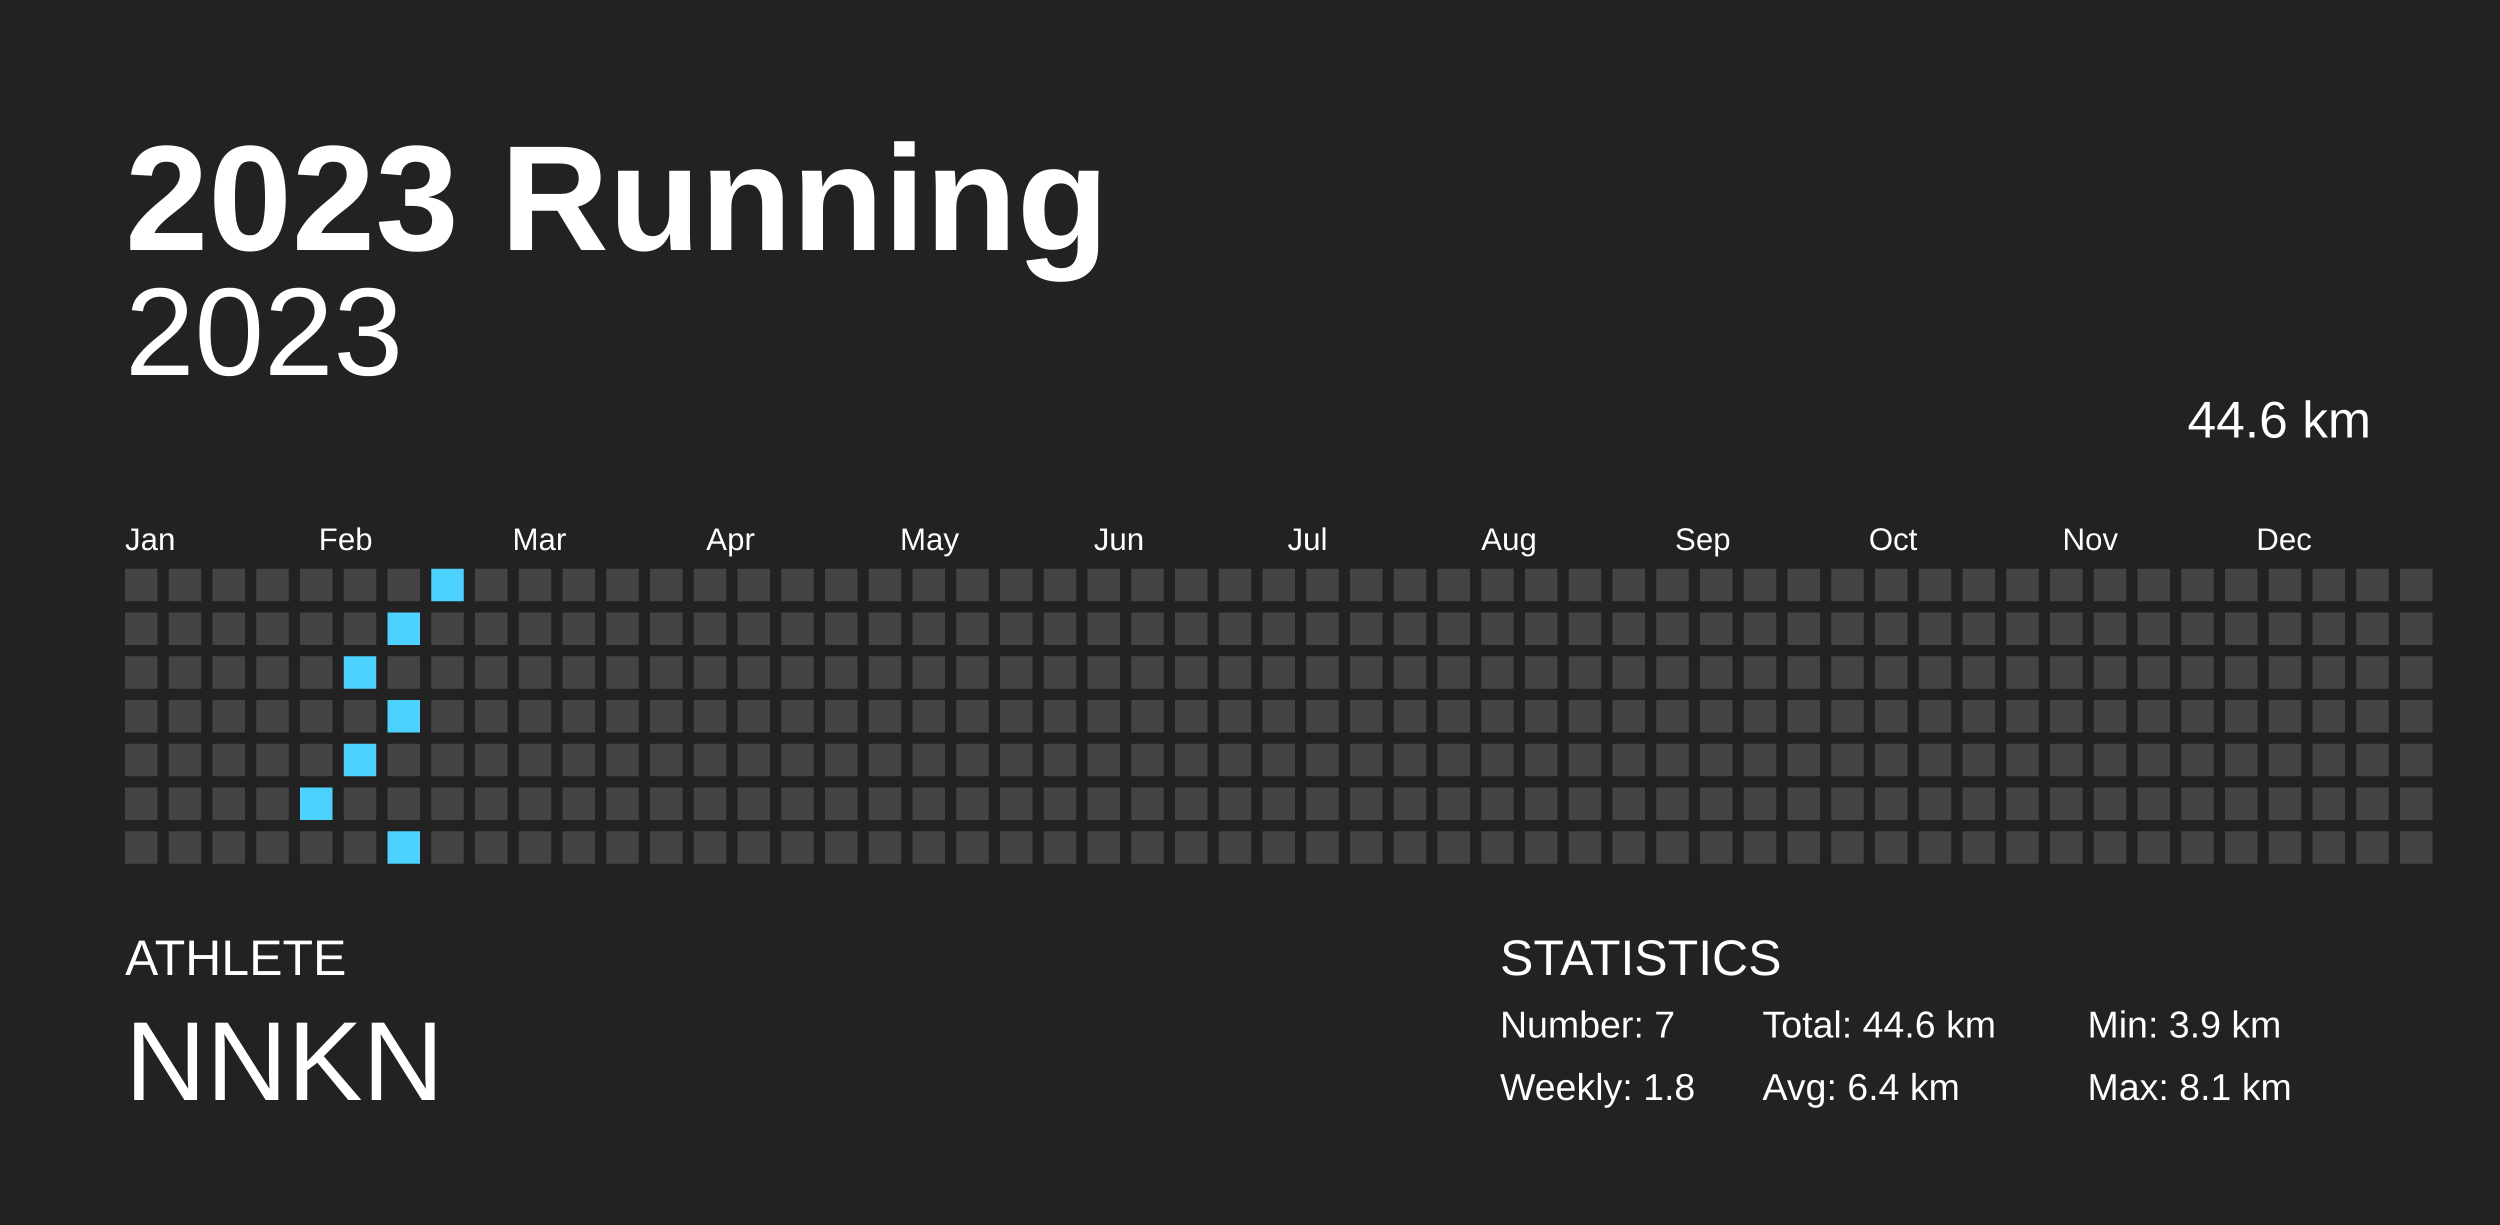
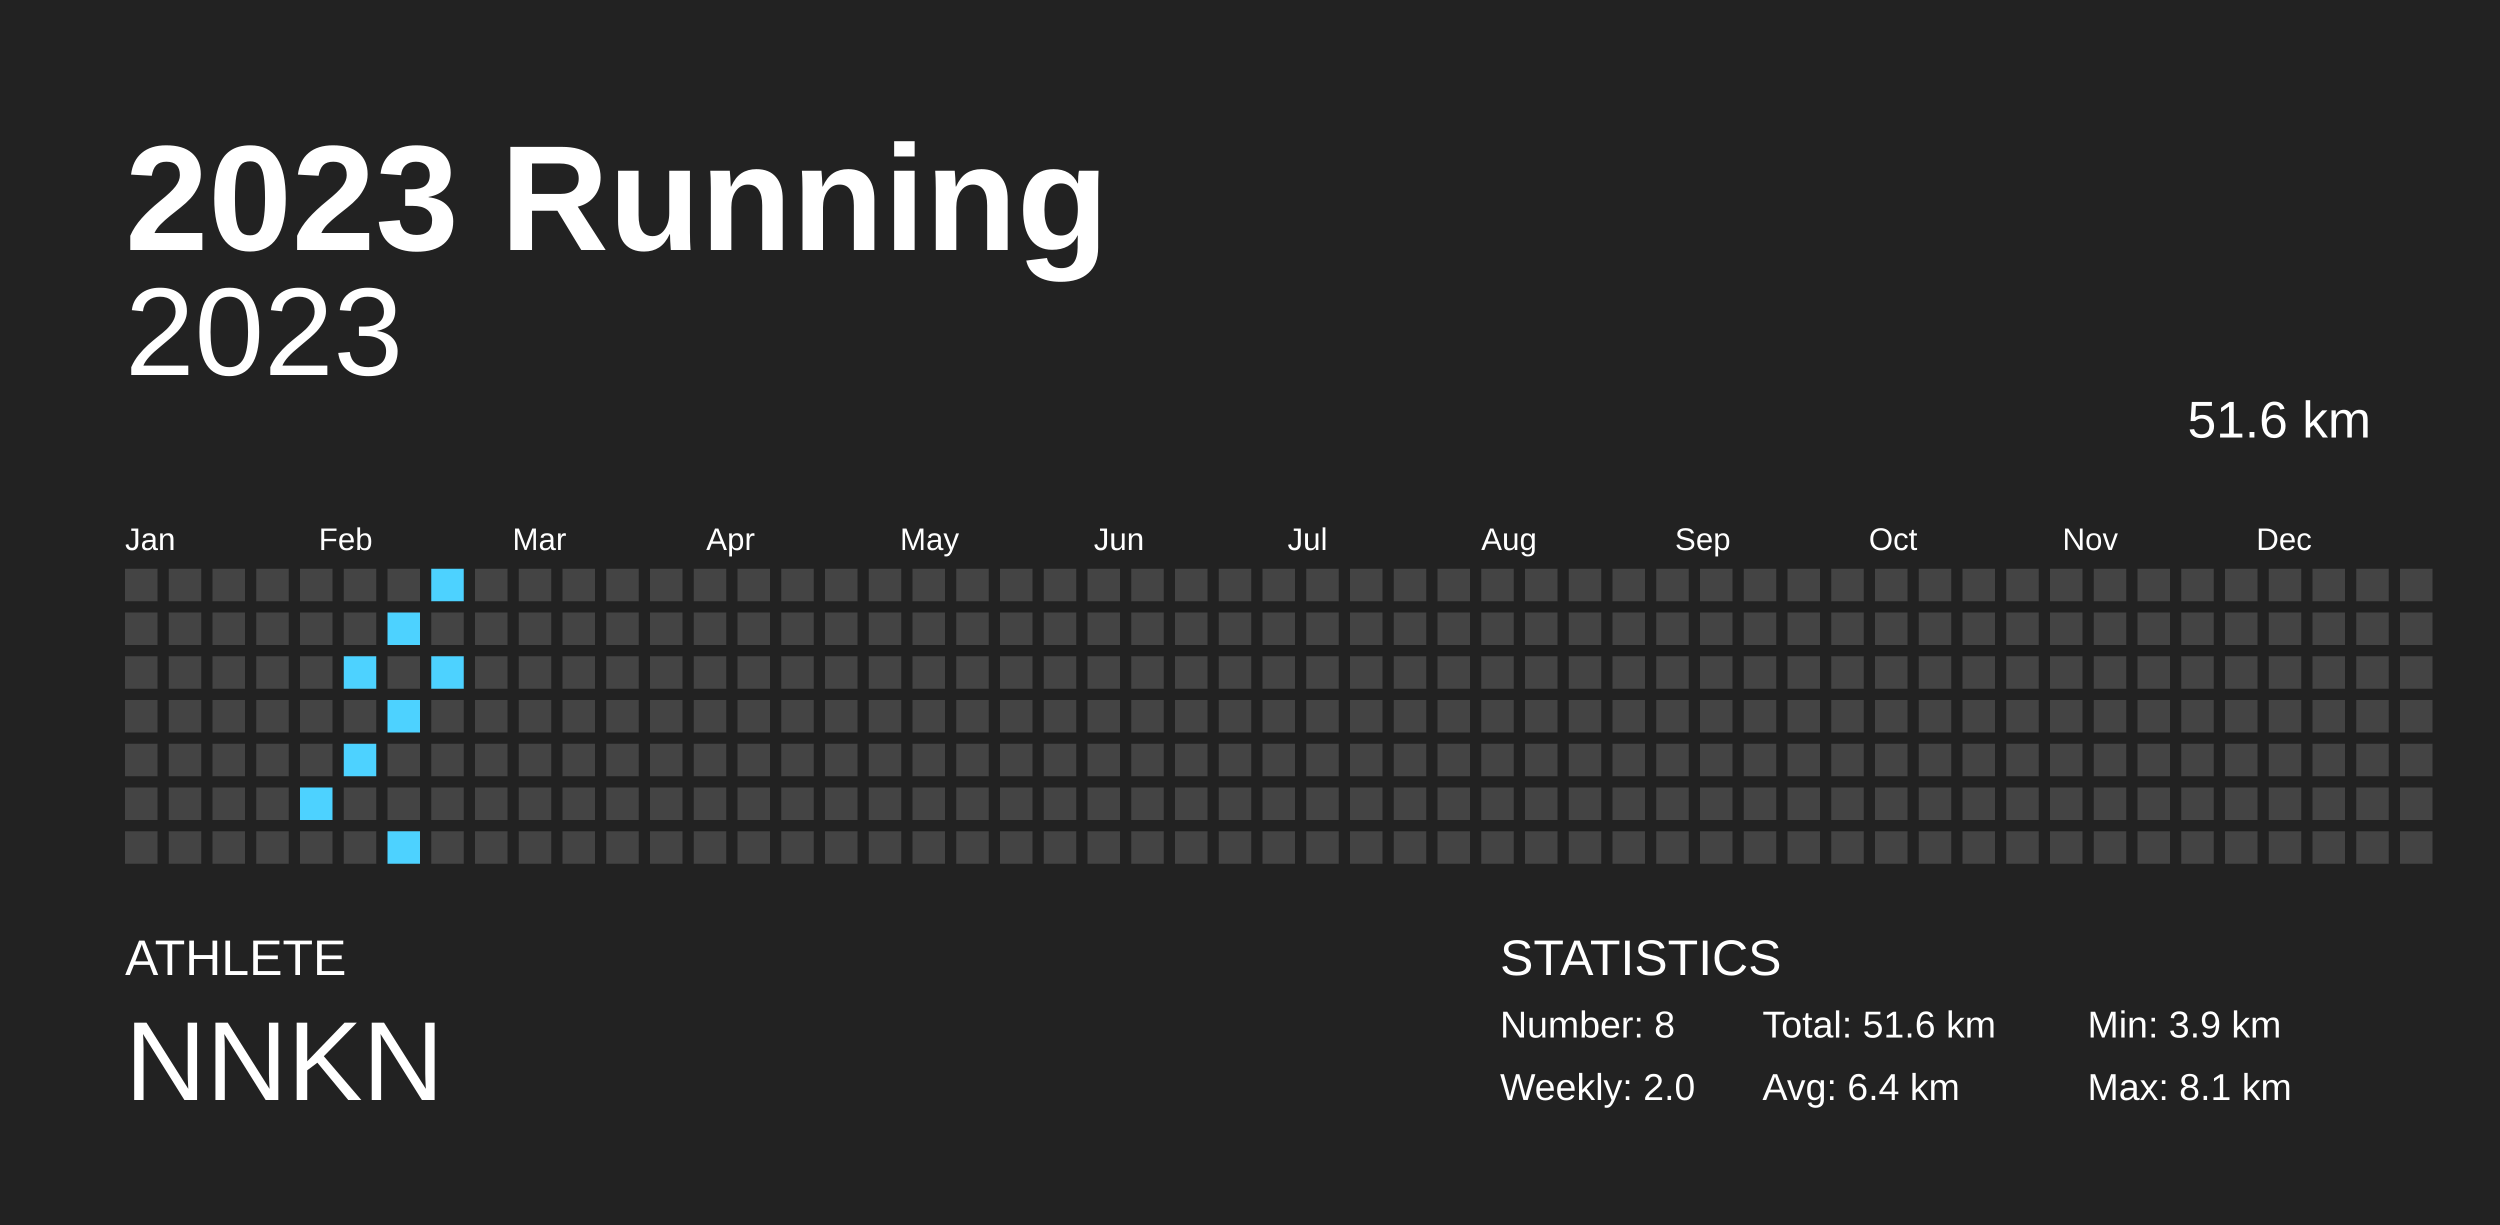
<svg xmlns="http://www.w3.org/2000/svg" baseProfile="full" height="98mm" version="1.1" viewBox="0,0,200,98" width="200mm">
  <defs />
  <rect fill="#222222" height="98" width="200" x="0" y="0" />
  <text fill="#FFFFFF" style="font-size:12px; font-family:Arial; font-weight:bold;" x="10" y="20">2023 Running</text>
  <text fill="#FFFFFF" style="font-size:4px; font-family:Arial" x="10" y="78">ATHLETE</text>
  <text fill="#FFFFFF" style="font-size:9px; font-family:Arial" x="10" y="88">NNKN</text>
  <text fill="#FFFFFF" style="font-size:4px; font-family:Arial" x="120" y="78">STATISTICS</text>
-   <text fill="#FFFFFF" style="font-size:3px; font-family:Arial" x="120" y="83">Number: 7</text>
-   <text fill="#FFFFFF" style="font-size:3px; font-family:Arial" x="120" y="88">Weekly: 1.8</text>
-   <text fill="#FFFFFF" style="font-size:3px; font-family:Arial" x="141" y="83">Total: 44.6 km</text>
+   <text fill="#FFFFFF" style="font-size:3px; font-family:Arial" x="120" y="83">Number: 8</text>
+   <text fill="#FFFFFF" style="font-size:3px; font-family:Arial" x="120" y="88">Weekly: 2.0</text>
+   <text fill="#FFFFFF" style="font-size:3px; font-family:Arial" x="141" y="83">Total: 51.6 km</text>
  <text fill="#FFFFFF" style="font-size:3px; font-family:Arial" x="141" y="88">Avg: 6.4 km</text>
  <text fill="#FFFFFF" style="font-size:3px; font-family:Arial" x="167" y="83">Min: 3.9 km</text>
  <text fill="#FFFFFF" style="font-size:3px; font-family:Arial" x="167" y="88">Max: 8.1 km</text>
  <text alignment-baseline="hanging" fill="#FFFFFF" style="font-size:10.0px; font-family:Arial;" x="10" y="30">2023</text>
-   <text alignment-baseline="hanging" fill="#FFFFFF" style="font-size:4.125px; font-family:Arial;" x="175" y="35">44.6 km</text>
+   <text alignment-baseline="hanging" fill="#FFFFFF" style="font-size:4.125px; font-family:Arial;" x="175" y="35">51.6 km</text>
  <text fill="#FFFFFF" style="font-size:2.5px; font-family:Arial" x="10.0" y="44">Jan</text>
  <text fill="#FFFFFF" style="font-size:2.5px; font-family:Arial" x="25.5" y="44">Feb</text>
  <text fill="#FFFFFF" style="font-size:2.5px; font-family:Arial" x="41.0" y="44">Mar</text>
  <text fill="#FFFFFF" style="font-size:2.5px; font-family:Arial" x="56.5" y="44">Apr</text>
  <text fill="#FFFFFF" style="font-size:2.5px; font-family:Arial" x="72.0" y="44">May</text>
  <text fill="#FFFFFF" style="font-size:2.5px; font-family:Arial" x="87.5" y="44">Jun</text>
  <text fill="#FFFFFF" style="font-size:2.5px; font-family:Arial" x="103.0" y="44">Jul</text>
  <text fill="#FFFFFF" style="font-size:2.5px; font-family:Arial" x="118.5" y="44">Aug</text>
  <text fill="#FFFFFF" style="font-size:2.5px; font-family:Arial" x="134.0" y="44">Sep</text>
  <text fill="#FFFFFF" style="font-size:2.5px; font-family:Arial" x="149.5" y="44">Oct</text>
  <text fill="#FFFFFF" style="font-size:2.5px; font-family:Arial" x="165.0" y="44">Nov</text>
  <text fill="#FFFFFF" style="font-size:2.5px; font-family:Arial" x="180.5" y="44">Dec</text>
  <rect fill="#444444" height="2.6" width="2.6" x="10.0" y="45.5" />
  <rect fill="#444444" height="2.6" width="2.6" x="10.0" y="49.0" />
  <rect fill="#444444" height="2.6" width="2.6" x="10.0" y="52.5" />
  <rect fill="#444444" height="2.6" width="2.6" x="10.0" y="56.0" />
  <rect fill="#444444" height="2.6" width="2.6" x="10.0" y="59.5" />
  <rect fill="#444444" height="2.6" width="2.6" x="10.0" y="63.0" />
  <rect fill="#444444" height="2.6" width="2.6" x="10.0" y="66.5" />
  <rect fill="#444444" height="2.6" width="2.6" x="13.5" y="45.5" />
  <rect fill="#444444" height="2.6" width="2.6" x="13.5" y="49.0" />
  <rect fill="#444444" height="2.6" width="2.6" x="13.5" y="52.5" />
  <rect fill="#444444" height="2.6" width="2.6" x="13.5" y="56.0" />
  <rect fill="#444444" height="2.6" width="2.6" x="13.5" y="59.5" />
  <rect fill="#444444" height="2.6" width="2.6" x="13.5" y="63.0" />
  <rect fill="#444444" height="2.6" width="2.6" x="13.5" y="66.5" />
  <rect fill="#444444" height="2.6" width="2.6" x="17.0" y="45.5" />
  <rect fill="#444444" height="2.6" width="2.6" x="17.0" y="49.0" />
  <rect fill="#444444" height="2.6" width="2.6" x="17.0" y="52.5" />
  <rect fill="#444444" height="2.6" width="2.6" x="17.0" y="56.0" />
  <rect fill="#444444" height="2.6" width="2.6" x="17.0" y="59.5" />
  <rect fill="#444444" height="2.6" width="2.6" x="17.0" y="63.0" />
  <rect fill="#444444" height="2.6" width="2.6" x="17.0" y="66.5" />
  <rect fill="#444444" height="2.6" width="2.6" x="20.5" y="45.5" />
  <rect fill="#444444" height="2.6" width="2.6" x="20.5" y="49.0" />
  <rect fill="#444444" height="2.6" width="2.6" x="20.5" y="52.5" />
  <rect fill="#444444" height="2.6" width="2.6" x="20.5" y="56.0" />
  <rect fill="#444444" height="2.6" width="2.6" x="20.5" y="59.5" />
  <rect fill="#444444" height="2.6" width="2.6" x="20.5" y="63.0" />
  <rect fill="#444444" height="2.6" width="2.6" x="20.5" y="66.5" />
  <rect fill="#444444" height="2.6" width="2.6" x="24.0" y="45.5" />
  <rect fill="#444444" height="2.6" width="2.6" x="24.0" y="49.0" />
  <rect fill="#444444" height="2.6" width="2.6" x="24.0" y="52.5" />
  <rect fill="#444444" height="2.6" width="2.6" x="24.0" y="56.0" />
  <rect fill="#444444" height="2.6" width="2.6" x="24.0" y="59.5" />
  <rect fill="#4dd2ff" height="2.6" width="2.6" x="24.0" y="63.0" />
  <rect fill="#444444" height="2.6" width="2.6" x="24.0" y="66.5" />
  <rect fill="#444444" height="2.6" width="2.6" x="27.5" y="45.5" />
  <rect fill="#444444" height="2.6" width="2.6" x="27.5" y="49.0" />
  <rect fill="#4dd2ff" height="2.6" width="2.6" x="27.5" y="52.5" />
  <rect fill="#444444" height="2.6" width="2.6" x="27.5" y="56.0" />
  <rect fill="#4dd2ff" height="2.6" width="2.6" x="27.5" y="59.5" />
  <rect fill="#444444" height="2.6" width="2.6" x="27.5" y="63.0" />
  <rect fill="#444444" height="2.6" width="2.6" x="27.5" y="66.5" />
  <rect fill="#444444" height="2.6" width="2.6" x="31.0" y="45.5" />
  <rect fill="#4dd2ff" height="2.6" width="2.6" x="31.0" y="49.0" />
  <rect fill="#444444" height="2.6" width="2.6" x="31.0" y="52.5" />
  <rect fill="#4dd2ff" height="2.6" width="2.6" x="31.0" y="56.0" />
  <rect fill="#444444" height="2.6" width="2.6" x="31.0" y="59.5" />
  <rect fill="#444444" height="2.6" width="2.6" x="31.0" y="63.0" />
  <rect fill="#4dd2ff" height="2.6" width="2.6" x="31.0" y="66.5" />
  <rect fill="#4dd2ff" height="2.6" width="2.6" x="34.5" y="45.5" />
  <rect fill="#444444" height="2.6" width="2.6" x="34.5" y="49.0" />
-   <rect fill="#444444" height="2.6" width="2.6" x="34.5" y="52.5" />
+   <rect fill="#4dd2ff" height="2.6" width="2.6" x="34.5" y="52.5" />
  <rect fill="#444444" height="2.6" width="2.6" x="34.5" y="56.0" />
  <rect fill="#444444" height="2.6" width="2.6" x="34.5" y="59.5" />
  <rect fill="#444444" height="2.6" width="2.6" x="34.5" y="63.0" />
  <rect fill="#444444" height="2.6" width="2.6" x="34.5" y="66.5" />
  <rect fill="#444444" height="2.6" width="2.6" x="38.0" y="45.5" />
  <rect fill="#444444" height="2.6" width="2.6" x="38.0" y="49.0" />
  <rect fill="#444444" height="2.6" width="2.6" x="38.0" y="52.5" />
  <rect fill="#444444" height="2.6" width="2.6" x="38.0" y="56.0" />
  <rect fill="#444444" height="2.6" width="2.6" x="38.0" y="59.5" />
  <rect fill="#444444" height="2.6" width="2.6" x="38.0" y="63.0" />
  <rect fill="#444444" height="2.6" width="2.6" x="38.0" y="66.5" />
  <rect fill="#444444" height="2.6" width="2.6" x="41.5" y="45.5" />
  <rect fill="#444444" height="2.6" width="2.6" x="41.5" y="49.0" />
  <rect fill="#444444" height="2.6" width="2.6" x="41.5" y="52.5" />
  <rect fill="#444444" height="2.6" width="2.6" x="41.5" y="56.0" />
  <rect fill="#444444" height="2.6" width="2.6" x="41.5" y="59.5" />
  <rect fill="#444444" height="2.6" width="2.6" x="41.5" y="63.0" />
  <rect fill="#444444" height="2.6" width="2.6" x="41.5" y="66.5" />
  <rect fill="#444444" height="2.6" width="2.6" x="45.0" y="45.5" />
  <rect fill="#444444" height="2.6" width="2.6" x="45.0" y="49.0" />
  <rect fill="#444444" height="2.6" width="2.6" x="45.0" y="52.5" />
  <rect fill="#444444" height="2.6" width="2.6" x="45.0" y="56.0" />
  <rect fill="#444444" height="2.6" width="2.6" x="45.0" y="59.5" />
  <rect fill="#444444" height="2.6" width="2.6" x="45.0" y="63.0" />
  <rect fill="#444444" height="2.6" width="2.6" x="45.0" y="66.5" />
  <rect fill="#444444" height="2.6" width="2.6" x="48.5" y="45.5" />
  <rect fill="#444444" height="2.6" width="2.6" x="48.5" y="49.0" />
  <rect fill="#444444" height="2.6" width="2.6" x="48.5" y="52.5" />
  <rect fill="#444444" height="2.6" width="2.6" x="48.5" y="56.0" />
  <rect fill="#444444" height="2.6" width="2.6" x="48.5" y="59.5" />
  <rect fill="#444444" height="2.6" width="2.6" x="48.5" y="63.0" />
  <rect fill="#444444" height="2.6" width="2.6" x="48.5" y="66.5" />
  <rect fill="#444444" height="2.6" width="2.6" x="52.0" y="45.5" />
  <rect fill="#444444" height="2.6" width="2.6" x="52.0" y="49.0" />
  <rect fill="#444444" height="2.6" width="2.6" x="52.0" y="52.5" />
  <rect fill="#444444" height="2.6" width="2.6" x="52.0" y="56.0" />
  <rect fill="#444444" height="2.6" width="2.6" x="52.0" y="59.5" />
  <rect fill="#444444" height="2.6" width="2.6" x="52.0" y="63.0" />
  <rect fill="#444444" height="2.6" width="2.6" x="52.0" y="66.5" />
  <rect fill="#444444" height="2.6" width="2.6" x="55.5" y="45.5" />
  <rect fill="#444444" height="2.6" width="2.6" x="55.5" y="49.0" />
  <rect fill="#444444" height="2.6" width="2.6" x="55.5" y="52.5" />
  <rect fill="#444444" height="2.6" width="2.6" x="55.5" y="56.0" />
  <rect fill="#444444" height="2.6" width="2.6" x="55.5" y="59.5" />
  <rect fill="#444444" height="2.6" width="2.6" x="55.5" y="63.0" />
  <rect fill="#444444" height="2.6" width="2.6" x="55.5" y="66.5" />
  <rect fill="#444444" height="2.6" width="2.6" x="59.0" y="45.5" />
  <rect fill="#444444" height="2.6" width="2.6" x="59.0" y="49.0" />
  <rect fill="#444444" height="2.6" width="2.6" x="59.0" y="52.5" />
  <rect fill="#444444" height="2.6" width="2.6" x="59.0" y="56.0" />
  <rect fill="#444444" height="2.6" width="2.6" x="59.0" y="59.5" />
  <rect fill="#444444" height="2.6" width="2.6" x="59.0" y="63.0" />
  <rect fill="#444444" height="2.6" width="2.6" x="59.0" y="66.5" />
  <rect fill="#444444" height="2.6" width="2.6" x="62.5" y="45.5" />
  <rect fill="#444444" height="2.6" width="2.6" x="62.5" y="49.0" />
  <rect fill="#444444" height="2.6" width="2.6" x="62.5" y="52.5" />
  <rect fill="#444444" height="2.6" width="2.6" x="62.5" y="56.0" />
  <rect fill="#444444" height="2.6" width="2.6" x="62.5" y="59.5" />
  <rect fill="#444444" height="2.6" width="2.6" x="62.5" y="63.0" />
  <rect fill="#444444" height="2.6" width="2.6" x="62.5" y="66.5" />
  <rect fill="#444444" height="2.6" width="2.6" x="66.0" y="45.5" />
  <rect fill="#444444" height="2.6" width="2.6" x="66.0" y="49.0" />
  <rect fill="#444444" height="2.6" width="2.6" x="66.0" y="52.5" />
  <rect fill="#444444" height="2.6" width="2.6" x="66.0" y="56.0" />
  <rect fill="#444444" height="2.6" width="2.6" x="66.0" y="59.5" />
  <rect fill="#444444" height="2.6" width="2.6" x="66.0" y="63.0" />
  <rect fill="#444444" height="2.6" width="2.6" x="66.0" y="66.5" />
  <rect fill="#444444" height="2.6" width="2.6" x="69.5" y="45.5" />
  <rect fill="#444444" height="2.6" width="2.6" x="69.5" y="49.0" />
  <rect fill="#444444" height="2.6" width="2.6" x="69.5" y="52.5" />
  <rect fill="#444444" height="2.6" width="2.6" x="69.5" y="56.0" />
  <rect fill="#444444" height="2.6" width="2.6" x="69.5" y="59.5" />
  <rect fill="#444444" height="2.6" width="2.6" x="69.5" y="63.0" />
  <rect fill="#444444" height="2.6" width="2.6" x="69.5" y="66.5" />
  <rect fill="#444444" height="2.6" width="2.6" x="73.0" y="45.5" />
  <rect fill="#444444" height="2.6" width="2.6" x="73.0" y="49.0" />
  <rect fill="#444444" height="2.6" width="2.6" x="73.0" y="52.5" />
  <rect fill="#444444" height="2.6" width="2.6" x="73.0" y="56.0" />
  <rect fill="#444444" height="2.6" width="2.6" x="73.0" y="59.5" />
  <rect fill="#444444" height="2.6" width="2.6" x="73.0" y="63.0" />
  <rect fill="#444444" height="2.6" width="2.6" x="73.0" y="66.5" />
  <rect fill="#444444" height="2.6" width="2.6" x="76.5" y="45.5" />
  <rect fill="#444444" height="2.6" width="2.6" x="76.5" y="49.0" />
  <rect fill="#444444" height="2.6" width="2.6" x="76.5" y="52.5" />
  <rect fill="#444444" height="2.6" width="2.6" x="76.5" y="56.0" />
  <rect fill="#444444" height="2.6" width="2.6" x="76.5" y="59.5" />
  <rect fill="#444444" height="2.6" width="2.6" x="76.5" y="63.0" />
  <rect fill="#444444" height="2.6" width="2.6" x="76.5" y="66.5" />
  <rect fill="#444444" height="2.6" width="2.6" x="80.0" y="45.5" />
  <rect fill="#444444" height="2.6" width="2.6" x="80.0" y="49.0" />
  <rect fill="#444444" height="2.6" width="2.6" x="80.0" y="52.5" />
  <rect fill="#444444" height="2.6" width="2.6" x="80.0" y="56.0" />
  <rect fill="#444444" height="2.6" width="2.6" x="80.0" y="59.5" />
  <rect fill="#444444" height="2.6" width="2.6" x="80.0" y="63.0" />
  <rect fill="#444444" height="2.6" width="2.6" x="80.0" y="66.5" />
  <rect fill="#444444" height="2.6" width="2.6" x="83.5" y="45.5" />
  <rect fill="#444444" height="2.6" width="2.6" x="83.5" y="49.0" />
  <rect fill="#444444" height="2.6" width="2.6" x="83.5" y="52.5" />
  <rect fill="#444444" height="2.6" width="2.6" x="83.5" y="56.0" />
  <rect fill="#444444" height="2.6" width="2.6" x="83.5" y="59.5" />
  <rect fill="#444444" height="2.6" width="2.6" x="83.5" y="63.0" />
  <rect fill="#444444" height="2.6" width="2.6" x="83.5" y="66.5" />
  <rect fill="#444444" height="2.6" width="2.6" x="87.0" y="45.5" />
  <rect fill="#444444" height="2.6" width="2.6" x="87.0" y="49.0" />
  <rect fill="#444444" height="2.6" width="2.6" x="87.0" y="52.5" />
  <rect fill="#444444" height="2.6" width="2.6" x="87.0" y="56.0" />
  <rect fill="#444444" height="2.6" width="2.6" x="87.0" y="59.5" />
  <rect fill="#444444" height="2.6" width="2.6" x="87.0" y="63.0" />
  <rect fill="#444444" height="2.6" width="2.6" x="87.0" y="66.5" />
  <rect fill="#444444" height="2.6" width="2.6" x="90.5" y="45.5" />
  <rect fill="#444444" height="2.6" width="2.6" x="90.5" y="49.0" />
  <rect fill="#444444" height="2.6" width="2.6" x="90.5" y="52.5" />
  <rect fill="#444444" height="2.6" width="2.6" x="90.5" y="56.0" />
  <rect fill="#444444" height="2.6" width="2.6" x="90.5" y="59.5" />
  <rect fill="#444444" height="2.6" width="2.6" x="90.5" y="63.0" />
  <rect fill="#444444" height="2.6" width="2.6" x="90.5" y="66.5" />
  <rect fill="#444444" height="2.6" width="2.6" x="94.0" y="45.5" />
  <rect fill="#444444" height="2.6" width="2.6" x="94.0" y="49.0" />
  <rect fill="#444444" height="2.6" width="2.6" x="94.0" y="52.5" />
  <rect fill="#444444" height="2.6" width="2.6" x="94.0" y="56.0" />
  <rect fill="#444444" height="2.6" width="2.6" x="94.0" y="59.5" />
  <rect fill="#444444" height="2.6" width="2.6" x="94.0" y="63.0" />
  <rect fill="#444444" height="2.6" width="2.6" x="94.0" y="66.5" />
  <rect fill="#444444" height="2.6" width="2.6" x="97.5" y="45.5" />
  <rect fill="#444444" height="2.6" width="2.6" x="97.5" y="49.0" />
  <rect fill="#444444" height="2.6" width="2.6" x="97.5" y="52.5" />
  <rect fill="#444444" height="2.6" width="2.6" x="97.5" y="56.0" />
  <rect fill="#444444" height="2.6" width="2.6" x="97.5" y="59.5" />
  <rect fill="#444444" height="2.6" width="2.6" x="97.5" y="63.0" />
  <rect fill="#444444" height="2.6" width="2.6" x="97.5" y="66.5" />
  <rect fill="#444444" height="2.6" width="2.6" x="101.0" y="45.5" />
  <rect fill="#444444" height="2.6" width="2.6" x="101.0" y="49.0" />
  <rect fill="#444444" height="2.6" width="2.6" x="101.0" y="52.5" />
  <rect fill="#444444" height="2.6" width="2.6" x="101.0" y="56.0" />
  <rect fill="#444444" height="2.6" width="2.6" x="101.0" y="59.5" />
  <rect fill="#444444" height="2.6" width="2.6" x="101.0" y="63.0" />
  <rect fill="#444444" height="2.6" width="2.6" x="101.0" y="66.5" />
  <rect fill="#444444" height="2.6" width="2.6" x="104.5" y="45.5" />
  <rect fill="#444444" height="2.6" width="2.6" x="104.5" y="49.0" />
  <rect fill="#444444" height="2.6" width="2.6" x="104.5" y="52.5" />
  <rect fill="#444444" height="2.6" width="2.6" x="104.5" y="56.0" />
  <rect fill="#444444" height="2.6" width="2.6" x="104.5" y="59.5" />
  <rect fill="#444444" height="2.6" width="2.6" x="104.5" y="63.0" />
  <rect fill="#444444" height="2.6" width="2.6" x="104.5" y="66.5" />
  <rect fill="#444444" height="2.6" width="2.6" x="108.0" y="45.5" />
  <rect fill="#444444" height="2.6" width="2.6" x="108.0" y="49.0" />
  <rect fill="#444444" height="2.6" width="2.6" x="108.0" y="52.5" />
  <rect fill="#444444" height="2.6" width="2.6" x="108.0" y="56.0" />
  <rect fill="#444444" height="2.6" width="2.6" x="108.0" y="59.5" />
  <rect fill="#444444" height="2.6" width="2.6" x="108.0" y="63.0" />
  <rect fill="#444444" height="2.6" width="2.6" x="108.0" y="66.5" />
  <rect fill="#444444" height="2.6" width="2.6" x="111.5" y="45.5" />
  <rect fill="#444444" height="2.6" width="2.6" x="111.5" y="49.0" />
  <rect fill="#444444" height="2.6" width="2.6" x="111.5" y="52.5" />
  <rect fill="#444444" height="2.6" width="2.6" x="111.5" y="56.0" />
  <rect fill="#444444" height="2.6" width="2.6" x="111.5" y="59.5" />
  <rect fill="#444444" height="2.6" width="2.6" x="111.5" y="63.0" />
  <rect fill="#444444" height="2.6" width="2.6" x="111.5" y="66.5" />
  <rect fill="#444444" height="2.6" width="2.6" x="115.0" y="45.5" />
  <rect fill="#444444" height="2.6" width="2.6" x="115.0" y="49.0" />
  <rect fill="#444444" height="2.6" width="2.6" x="115.0" y="52.5" />
  <rect fill="#444444" height="2.6" width="2.6" x="115.0" y="56.0" />
  <rect fill="#444444" height="2.6" width="2.6" x="115.0" y="59.5" />
  <rect fill="#444444" height="2.6" width="2.6" x="115.0" y="63.0" />
  <rect fill="#444444" height="2.6" width="2.6" x="115.0" y="66.5" />
  <rect fill="#444444" height="2.6" width="2.6" x="118.5" y="45.5" />
  <rect fill="#444444" height="2.6" width="2.6" x="118.5" y="49.0" />
  <rect fill="#444444" height="2.6" width="2.6" x="118.5" y="52.5" />
  <rect fill="#444444" height="2.6" width="2.6" x="118.5" y="56.0" />
  <rect fill="#444444" height="2.6" width="2.6" x="118.5" y="59.5" />
  <rect fill="#444444" height="2.6" width="2.6" x="118.5" y="63.0" />
  <rect fill="#444444" height="2.6" width="2.6" x="118.5" y="66.5" />
  <rect fill="#444444" height="2.6" width="2.6" x="122.0" y="45.5" />
  <rect fill="#444444" height="2.6" width="2.6" x="122.0" y="49.0" />
  <rect fill="#444444" height="2.6" width="2.6" x="122.0" y="52.5" />
  <rect fill="#444444" height="2.6" width="2.6" x="122.0" y="56.0" />
  <rect fill="#444444" height="2.6" width="2.6" x="122.0" y="59.5" />
  <rect fill="#444444" height="2.6" width="2.6" x="122.0" y="63.0" />
  <rect fill="#444444" height="2.6" width="2.6" x="122.0" y="66.5" />
  <rect fill="#444444" height="2.6" width="2.6" x="125.5" y="45.5" />
  <rect fill="#444444" height="2.6" width="2.6" x="125.5" y="49.0" />
  <rect fill="#444444" height="2.6" width="2.6" x="125.5" y="52.5" />
  <rect fill="#444444" height="2.6" width="2.6" x="125.5" y="56.0" />
  <rect fill="#444444" height="2.6" width="2.6" x="125.5" y="59.5" />
  <rect fill="#444444" height="2.6" width="2.6" x="125.5" y="63.0" />
  <rect fill="#444444" height="2.6" width="2.6" x="125.5" y="66.5" />
  <rect fill="#444444" height="2.6" width="2.6" x="129.0" y="45.5" />
  <rect fill="#444444" height="2.6" width="2.6" x="129.0" y="49.0" />
  <rect fill="#444444" height="2.6" width="2.6" x="129.0" y="52.5" />
  <rect fill="#444444" height="2.6" width="2.6" x="129.0" y="56.0" />
  <rect fill="#444444" height="2.6" width="2.6" x="129.0" y="59.5" />
  <rect fill="#444444" height="2.6" width="2.6" x="129.0" y="63.0" />
  <rect fill="#444444" height="2.6" width="2.6" x="129.0" y="66.5" />
  <rect fill="#444444" height="2.6" width="2.6" x="132.5" y="45.5" />
  <rect fill="#444444" height="2.6" width="2.6" x="132.5" y="49.0" />
  <rect fill="#444444" height="2.6" width="2.6" x="132.5" y="52.5" />
  <rect fill="#444444" height="2.6" width="2.6" x="132.5" y="56.0" />
  <rect fill="#444444" height="2.6" width="2.6" x="132.5" y="59.5" />
  <rect fill="#444444" height="2.6" width="2.6" x="132.5" y="63.0" />
  <rect fill="#444444" height="2.6" width="2.6" x="132.5" y="66.5" />
  <rect fill="#444444" height="2.6" width="2.6" x="136.0" y="45.5" />
  <rect fill="#444444" height="2.6" width="2.6" x="136.0" y="49.0" />
  <rect fill="#444444" height="2.6" width="2.6" x="136.0" y="52.5" />
  <rect fill="#444444" height="2.6" width="2.6" x="136.0" y="56.0" />
  <rect fill="#444444" height="2.6" width="2.6" x="136.0" y="59.5" />
  <rect fill="#444444" height="2.6" width="2.6" x="136.0" y="63.0" />
  <rect fill="#444444" height="2.6" width="2.6" x="136.0" y="66.5" />
  <rect fill="#444444" height="2.6" width="2.6" x="139.5" y="45.5" />
  <rect fill="#444444" height="2.6" width="2.6" x="139.5" y="49.0" />
  <rect fill="#444444" height="2.6" width="2.6" x="139.5" y="52.5" />
  <rect fill="#444444" height="2.6" width="2.6" x="139.5" y="56.0" />
  <rect fill="#444444" height="2.6" width="2.6" x="139.5" y="59.5" />
  <rect fill="#444444" height="2.6" width="2.6" x="139.5" y="63.0" />
  <rect fill="#444444" height="2.6" width="2.6" x="139.5" y="66.5" />
  <rect fill="#444444" height="2.6" width="2.6" x="143.0" y="45.5" />
  <rect fill="#444444" height="2.6" width="2.6" x="143.0" y="49.0" />
  <rect fill="#444444" height="2.6" width="2.6" x="143.0" y="52.5" />
  <rect fill="#444444" height="2.6" width="2.6" x="143.0" y="56.0" />
  <rect fill="#444444" height="2.6" width="2.6" x="143.0" y="59.5" />
  <rect fill="#444444" height="2.6" width="2.6" x="143.0" y="63.0" />
  <rect fill="#444444" height="2.6" width="2.6" x="143.0" y="66.5" />
  <rect fill="#444444" height="2.6" width="2.6" x="146.5" y="45.5" />
  <rect fill="#444444" height="2.6" width="2.6" x="146.5" y="49.0" />
  <rect fill="#444444" height="2.6" width="2.6" x="146.5" y="52.5" />
  <rect fill="#444444" height="2.6" width="2.6" x="146.5" y="56.0" />
  <rect fill="#444444" height="2.6" width="2.6" x="146.5" y="59.5" />
  <rect fill="#444444" height="2.6" width="2.6" x="146.5" y="63.0" />
  <rect fill="#444444" height="2.6" width="2.6" x="146.5" y="66.5" />
  <rect fill="#444444" height="2.6" width="2.6" x="150.0" y="45.5" />
  <rect fill="#444444" height="2.6" width="2.6" x="150.0" y="49.0" />
  <rect fill="#444444" height="2.6" width="2.6" x="150.0" y="52.5" />
  <rect fill="#444444" height="2.6" width="2.6" x="150.0" y="56.0" />
  <rect fill="#444444" height="2.6" width="2.6" x="150.0" y="59.5" />
  <rect fill="#444444" height="2.6" width="2.6" x="150.0" y="63.0" />
  <rect fill="#444444" height="2.6" width="2.6" x="150.0" y="66.5" />
  <rect fill="#444444" height="2.6" width="2.6" x="153.5" y="45.5" />
  <rect fill="#444444" height="2.6" width="2.6" x="153.5" y="49.0" />
  <rect fill="#444444" height="2.6" width="2.6" x="153.5" y="52.5" />
  <rect fill="#444444" height="2.6" width="2.6" x="153.5" y="56.0" />
  <rect fill="#444444" height="2.6" width="2.6" x="153.5" y="59.5" />
  <rect fill="#444444" height="2.6" width="2.6" x="153.5" y="63.0" />
  <rect fill="#444444" height="2.6" width="2.6" x="153.5" y="66.5" />
  <rect fill="#444444" height="2.6" width="2.6" x="157.0" y="45.5" />
  <rect fill="#444444" height="2.6" width="2.6" x="157.0" y="49.0" />
  <rect fill="#444444" height="2.6" width="2.6" x="157.0" y="52.5" />
  <rect fill="#444444" height="2.6" width="2.6" x="157.0" y="56.0" />
  <rect fill="#444444" height="2.6" width="2.6" x="157.0" y="59.5" />
  <rect fill="#444444" height="2.6" width="2.6" x="157.0" y="63.0" />
  <rect fill="#444444" height="2.6" width="2.6" x="157.0" y="66.5" />
  <rect fill="#444444" height="2.6" width="2.6" x="160.5" y="45.5" />
  <rect fill="#444444" height="2.6" width="2.6" x="160.5" y="49.0" />
  <rect fill="#444444" height="2.6" width="2.6" x="160.5" y="52.5" />
  <rect fill="#444444" height="2.6" width="2.6" x="160.5" y="56.0" />
  <rect fill="#444444" height="2.6" width="2.6" x="160.5" y="59.5" />
  <rect fill="#444444" height="2.6" width="2.6" x="160.5" y="63.0" />
  <rect fill="#444444" height="2.6" width="2.6" x="160.5" y="66.5" />
  <rect fill="#444444" height="2.6" width="2.6" x="164.0" y="45.5" />
  <rect fill="#444444" height="2.6" width="2.6" x="164.0" y="49.0" />
  <rect fill="#444444" height="2.6" width="2.6" x="164.0" y="52.5" />
  <rect fill="#444444" height="2.6" width="2.6" x="164.0" y="56.0" />
  <rect fill="#444444" height="2.6" width="2.6" x="164.0" y="59.5" />
  <rect fill="#444444" height="2.6" width="2.6" x="164.0" y="63.0" />
  <rect fill="#444444" height="2.6" width="2.6" x="164.0" y="66.5" />
  <rect fill="#444444" height="2.6" width="2.6" x="167.5" y="45.5" />
  <rect fill="#444444" height="2.6" width="2.6" x="167.5" y="49.0" />
  <rect fill="#444444" height="2.6" width="2.6" x="167.5" y="52.5" />
  <rect fill="#444444" height="2.6" width="2.6" x="167.5" y="56.0" />
  <rect fill="#444444" height="2.6" width="2.6" x="167.5" y="59.5" />
  <rect fill="#444444" height="2.6" width="2.6" x="167.5" y="63.0" />
  <rect fill="#444444" height="2.6" width="2.6" x="167.5" y="66.5" />
  <rect fill="#444444" height="2.6" width="2.6" x="171.0" y="45.5" />
  <rect fill="#444444" height="2.6" width="2.6" x="171.0" y="49.0" />
  <rect fill="#444444" height="2.6" width="2.6" x="171.0" y="52.5" />
  <rect fill="#444444" height="2.6" width="2.6" x="171.0" y="56.0" />
  <rect fill="#444444" height="2.6" width="2.6" x="171.0" y="59.5" />
  <rect fill="#444444" height="2.6" width="2.6" x="171.0" y="63.0" />
  <rect fill="#444444" height="2.6" width="2.6" x="171.0" y="66.5" />
  <rect fill="#444444" height="2.6" width="2.6" x="174.5" y="45.5" />
  <rect fill="#444444" height="2.6" width="2.6" x="174.5" y="49.0" />
  <rect fill="#444444" height="2.6" width="2.6" x="174.5" y="52.5" />
  <rect fill="#444444" height="2.6" width="2.6" x="174.5" y="56.0" />
  <rect fill="#444444" height="2.6" width="2.6" x="174.5" y="59.5" />
  <rect fill="#444444" height="2.6" width="2.6" x="174.5" y="63.0" />
  <rect fill="#444444" height="2.6" width="2.6" x="174.5" y="66.5" />
  <rect fill="#444444" height="2.6" width="2.6" x="178.0" y="45.5" />
  <rect fill="#444444" height="2.6" width="2.6" x="178.0" y="49.0" />
  <rect fill="#444444" height="2.6" width="2.6" x="178.0" y="52.5" />
  <rect fill="#444444" height="2.6" width="2.6" x="178.0" y="56.0" />
  <rect fill="#444444" height="2.6" width="2.6" x="178.0" y="59.5" />
  <rect fill="#444444" height="2.6" width="2.6" x="178.0" y="63.0" />
  <rect fill="#444444" height="2.6" width="2.6" x="178.0" y="66.5" />
  <rect fill="#444444" height="2.6" width="2.6" x="181.5" y="45.5" />
  <rect fill="#444444" height="2.6" width="2.6" x="181.5" y="49.0" />
  <rect fill="#444444" height="2.6" width="2.6" x="181.5" y="52.5" />
  <rect fill="#444444" height="2.6" width="2.6" x="181.5" y="56.0" />
  <rect fill="#444444" height="2.6" width="2.6" x="181.5" y="59.5" />
  <rect fill="#444444" height="2.6" width="2.6" x="181.5" y="63.0" />
  <rect fill="#444444" height="2.6" width="2.6" x="181.5" y="66.5" />
  <rect fill="#444444" height="2.6" width="2.6" x="185.0" y="45.5" />
  <rect fill="#444444" height="2.6" width="2.6" x="185.0" y="49.0" />
  <rect fill="#444444" height="2.6" width="2.6" x="185.0" y="52.5" />
  <rect fill="#444444" height="2.6" width="2.6" x="185.0" y="56.0" />
  <rect fill="#444444" height="2.6" width="2.6" x="185.0" y="59.5" />
  <rect fill="#444444" height="2.6" width="2.6" x="185.0" y="63.0" />
  <rect fill="#444444" height="2.6" width="2.6" x="185.0" y="66.5" />
  <rect fill="#444444" height="2.6" width="2.6" x="188.5" y="45.5" />
  <rect fill="#444444" height="2.6" width="2.6" x="188.5" y="49.0" />
  <rect fill="#444444" height="2.6" width="2.6" x="188.5" y="52.5" />
  <rect fill="#444444" height="2.6" width="2.6" x="188.5" y="56.0" />
  <rect fill="#444444" height="2.6" width="2.6" x="188.5" y="59.5" />
  <rect fill="#444444" height="2.6" width="2.6" x="188.5" y="63.0" />
  <rect fill="#444444" height="2.6" width="2.6" x="188.5" y="66.5" />
  <rect fill="#444444" height="2.6" width="2.6" x="192.0" y="45.5" />
  <rect fill="#444444" height="2.6" width="2.6" x="192.0" y="49.0" />
  <rect fill="#444444" height="2.6" width="2.6" x="192.0" y="52.5" />
  <rect fill="#444444" height="2.6" width="2.6" x="192.0" y="56.0" />
  <rect fill="#444444" height="2.6" width="2.6" x="192.0" y="59.5" />
  <rect fill="#444444" height="2.6" width="2.6" x="192.0" y="63.0" />
  <rect fill="#444444" height="2.6" width="2.6" x="192.0" y="66.5" />
</svg>
